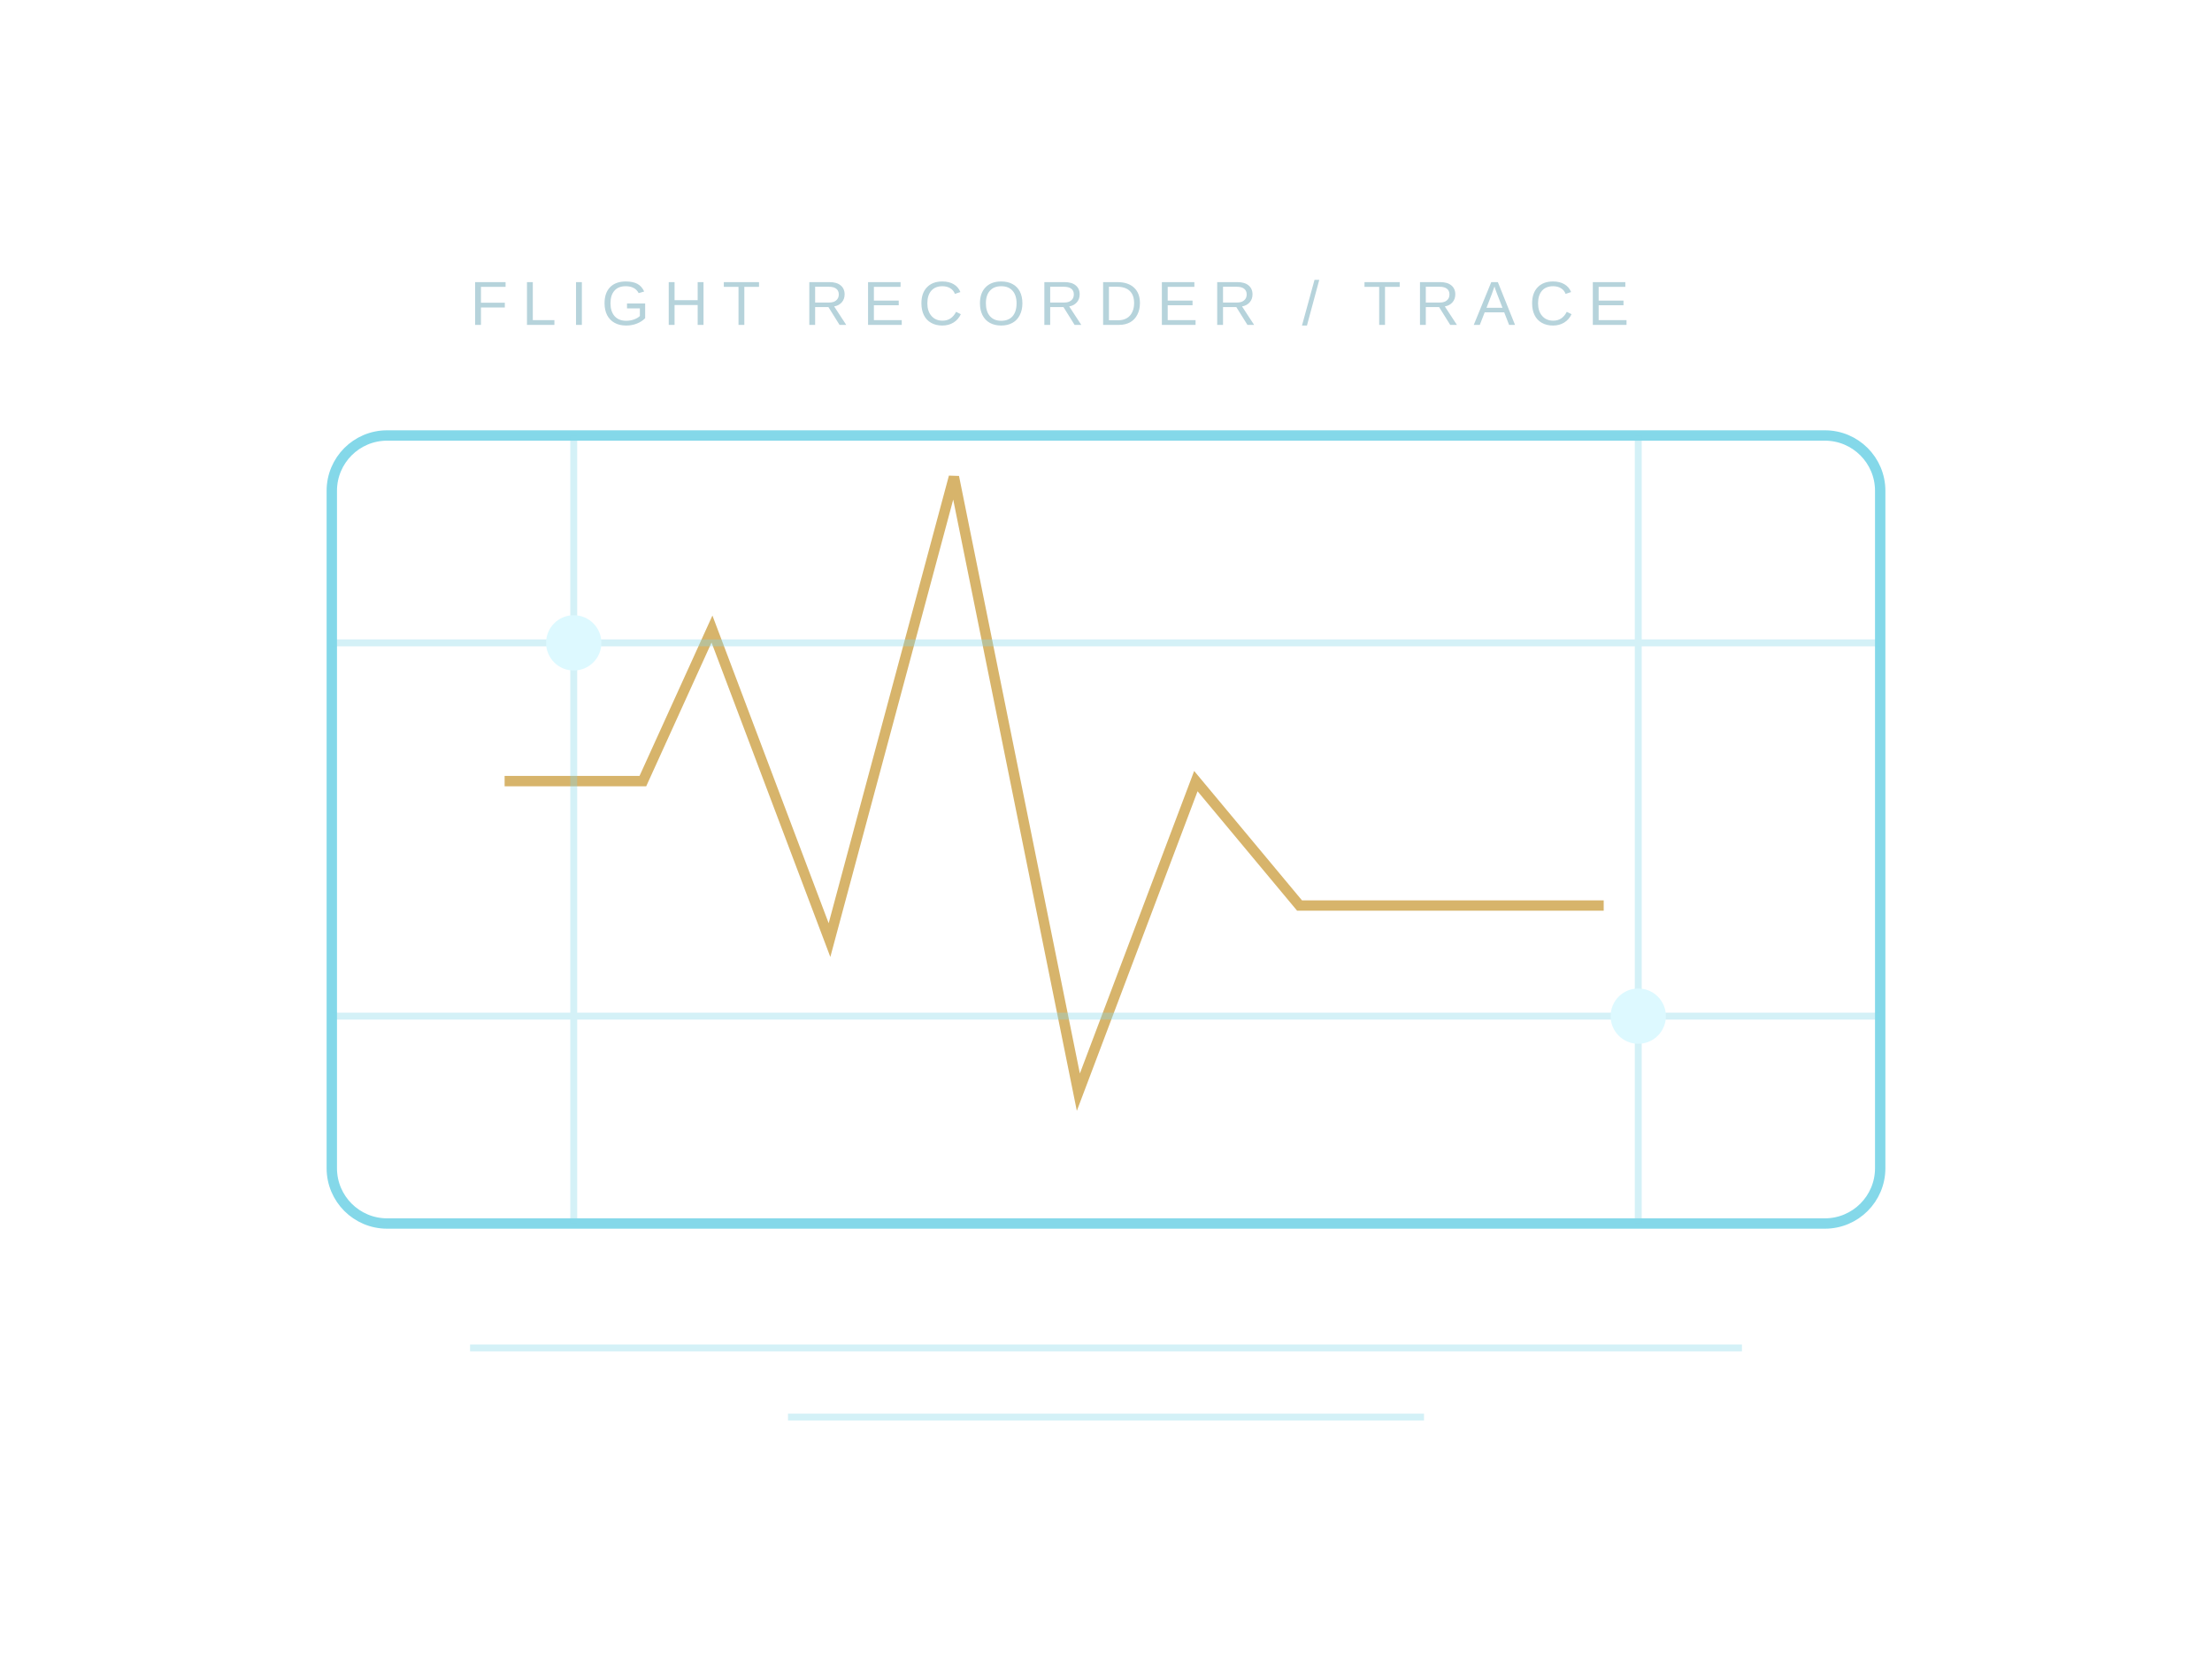
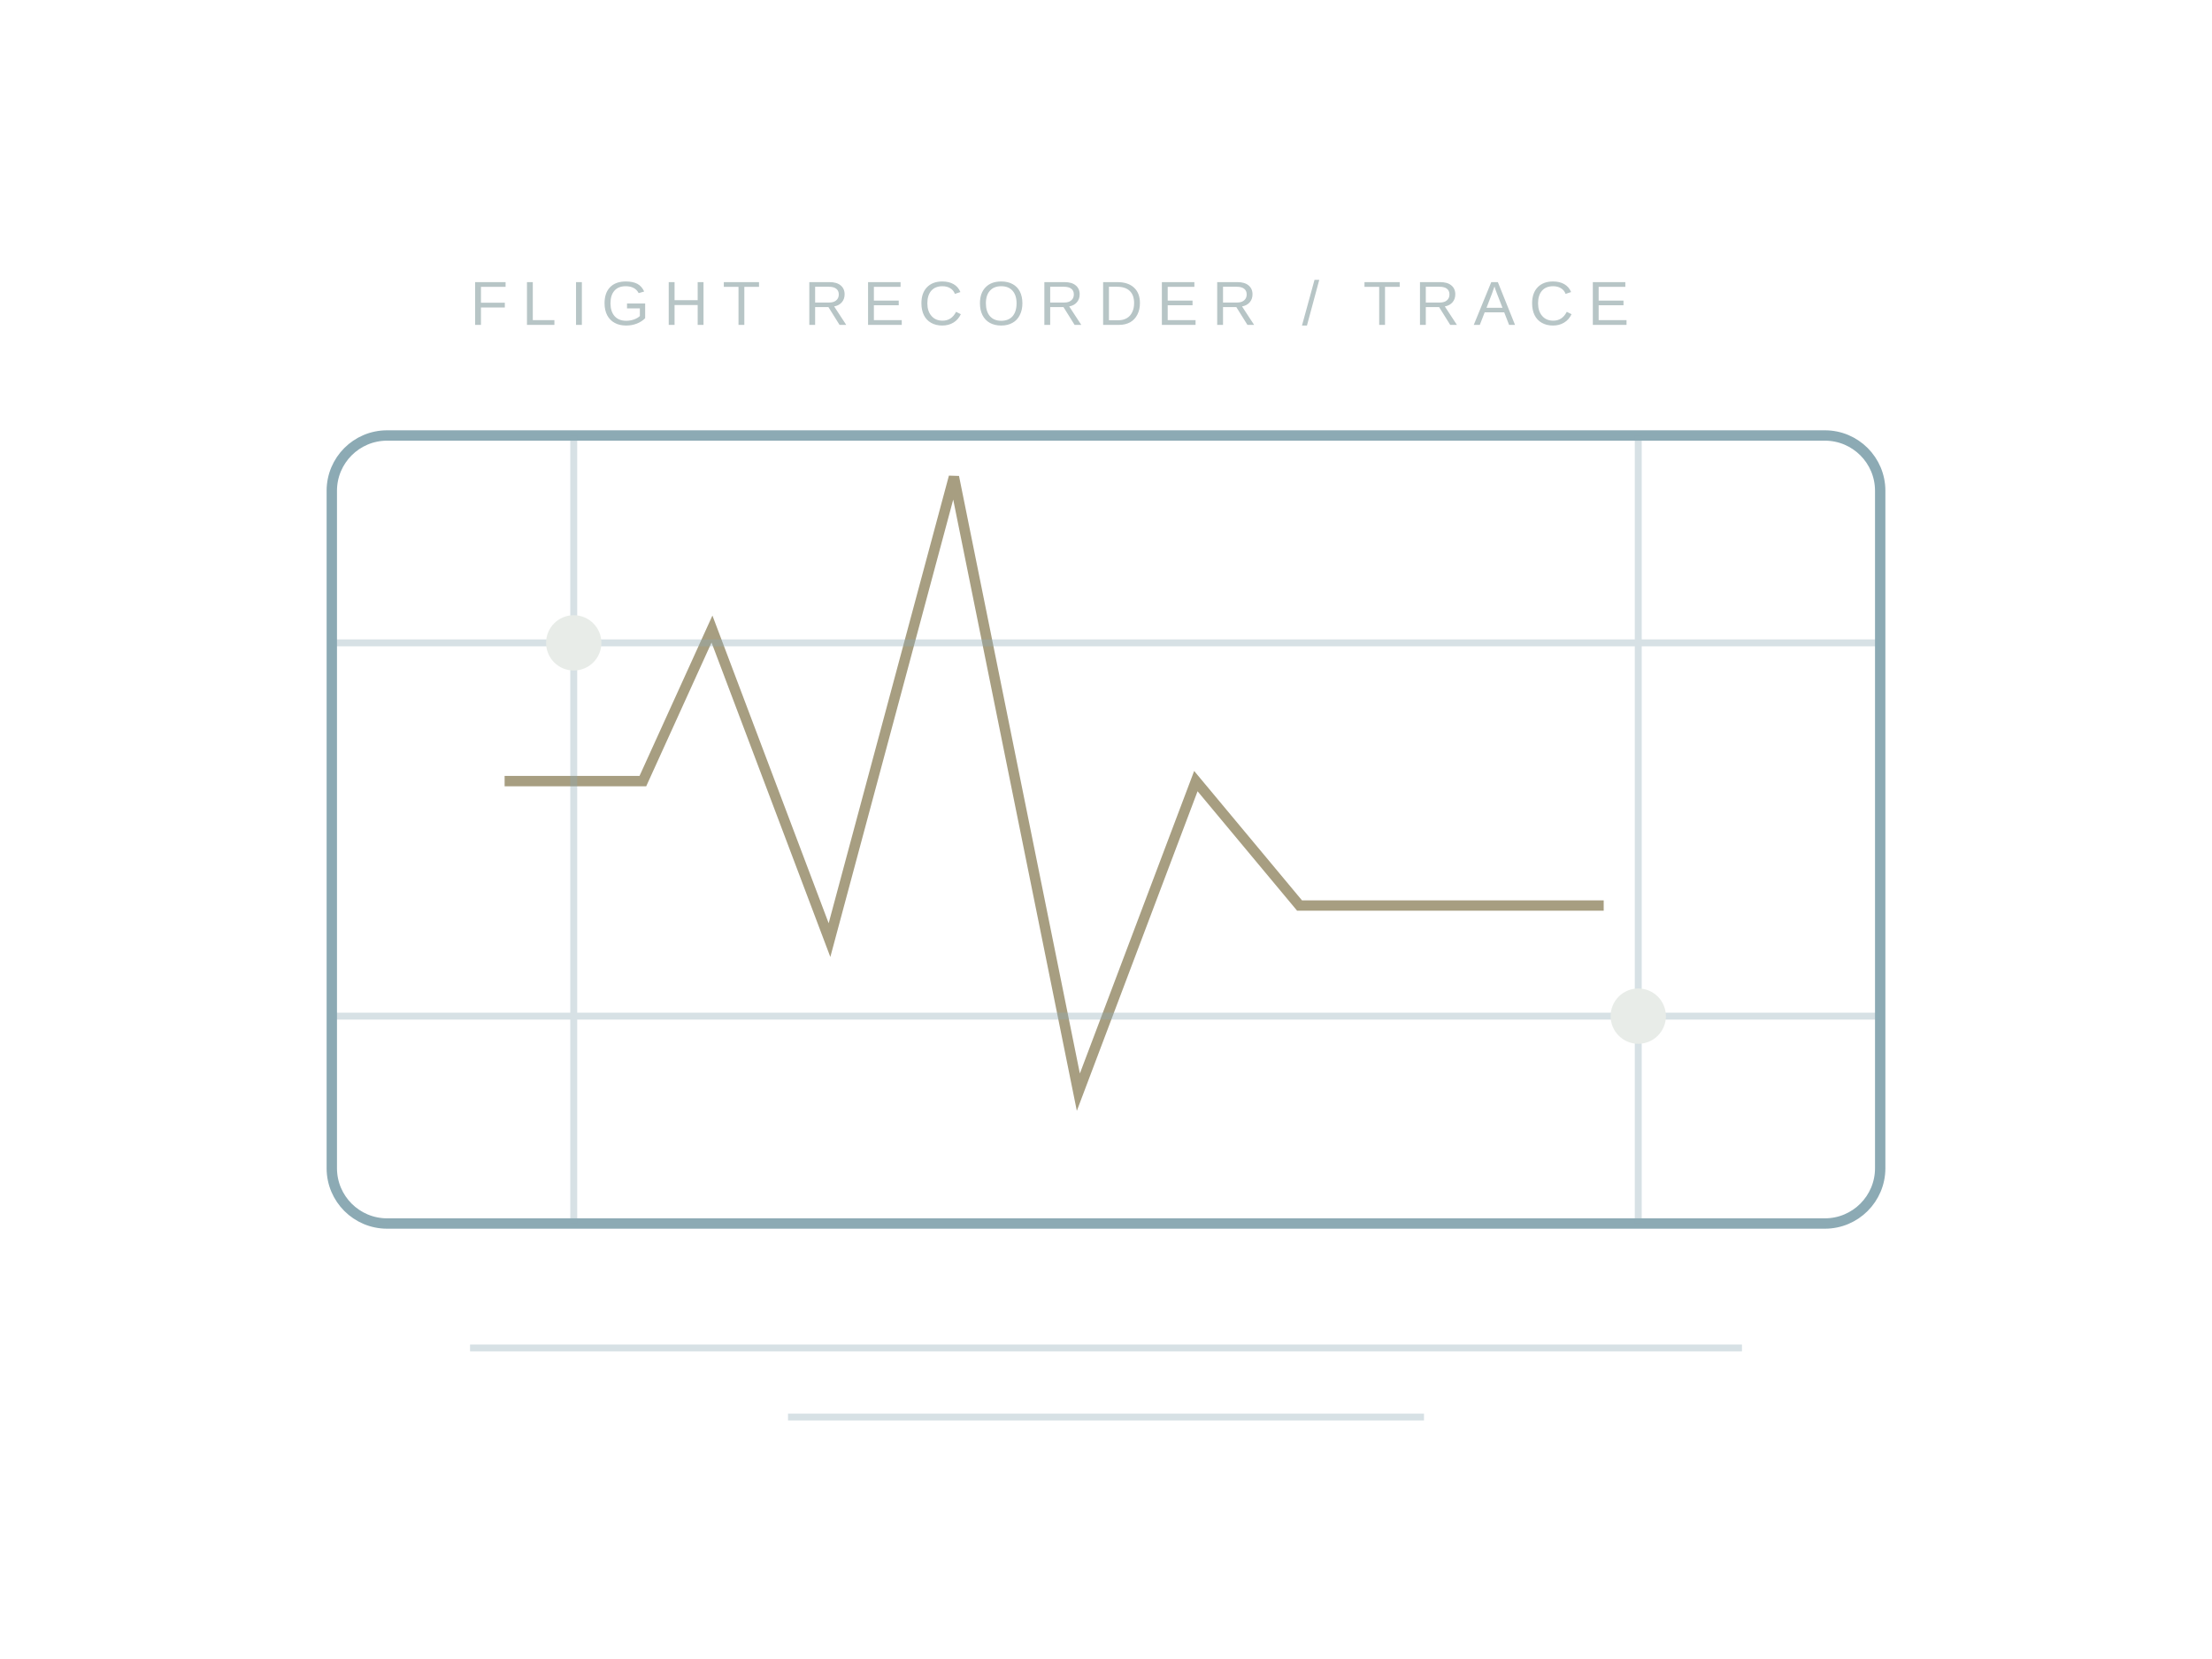
<svg xmlns="http://www.w3.org/2000/svg" viewBox="0 0 320 240" fill="none">
-   <rect x="48" y="63" width="224" height="114" rx="8" stroke="#84D8E9" stroke-width="1.5" />
-   <path d="M73 113h20l10-22 17 45 18-67 18 89 17-45 15 18h44" stroke="#D7B46B" stroke-width="1.5" />
-   <path d="M48 93h224M48 147h224M83 63v114M237 63v114" stroke="#84D8E9" stroke-opacity=".35" />
-   <circle cx="83" cy="93" r="4" fill="#DDF9FF" />
-   <circle cx="237" cy="147" r="4" fill="#DDF9FF" />
-   <text x="68" y="47" fill="#B6D3DB" font-family="Arial" font-size="9" letter-spacing="2">FLIGHT RECORDER / TRACE</text>
-   <path d="M68 195h184M114 205h92" stroke="#84D8E9" stroke-opacity=".35" />
+   <rect x="48" y="63" width="224" height="114" rx="8" stroke="#8CAAB4" stroke-width="1.5" />
+   <path d="M73 113h20l10-22 17 45 18-67 18 89 17-45 15 18h44" stroke="#A79E81" stroke-width="1.5" />
+   <path d="M48 93h224M48 147h224M83 63v114M237 63v114" stroke="#8CAAB4" stroke-opacity=".35" />
+   <circle cx="83" cy="93" r="4" fill="#E8ECE8" />
+   <circle cx="237" cy="147" r="4" fill="#E8ECE8" />
+   <text x="68" y="47" fill="#B7C5C6" font-family="Arial" font-size="9" letter-spacing="2">FLIGHT RECORDER / TRACE</text>
+   <path d="M68 195h184M114 205h92" stroke="#8CAAB4" stroke-opacity=".35" />
</svg>
